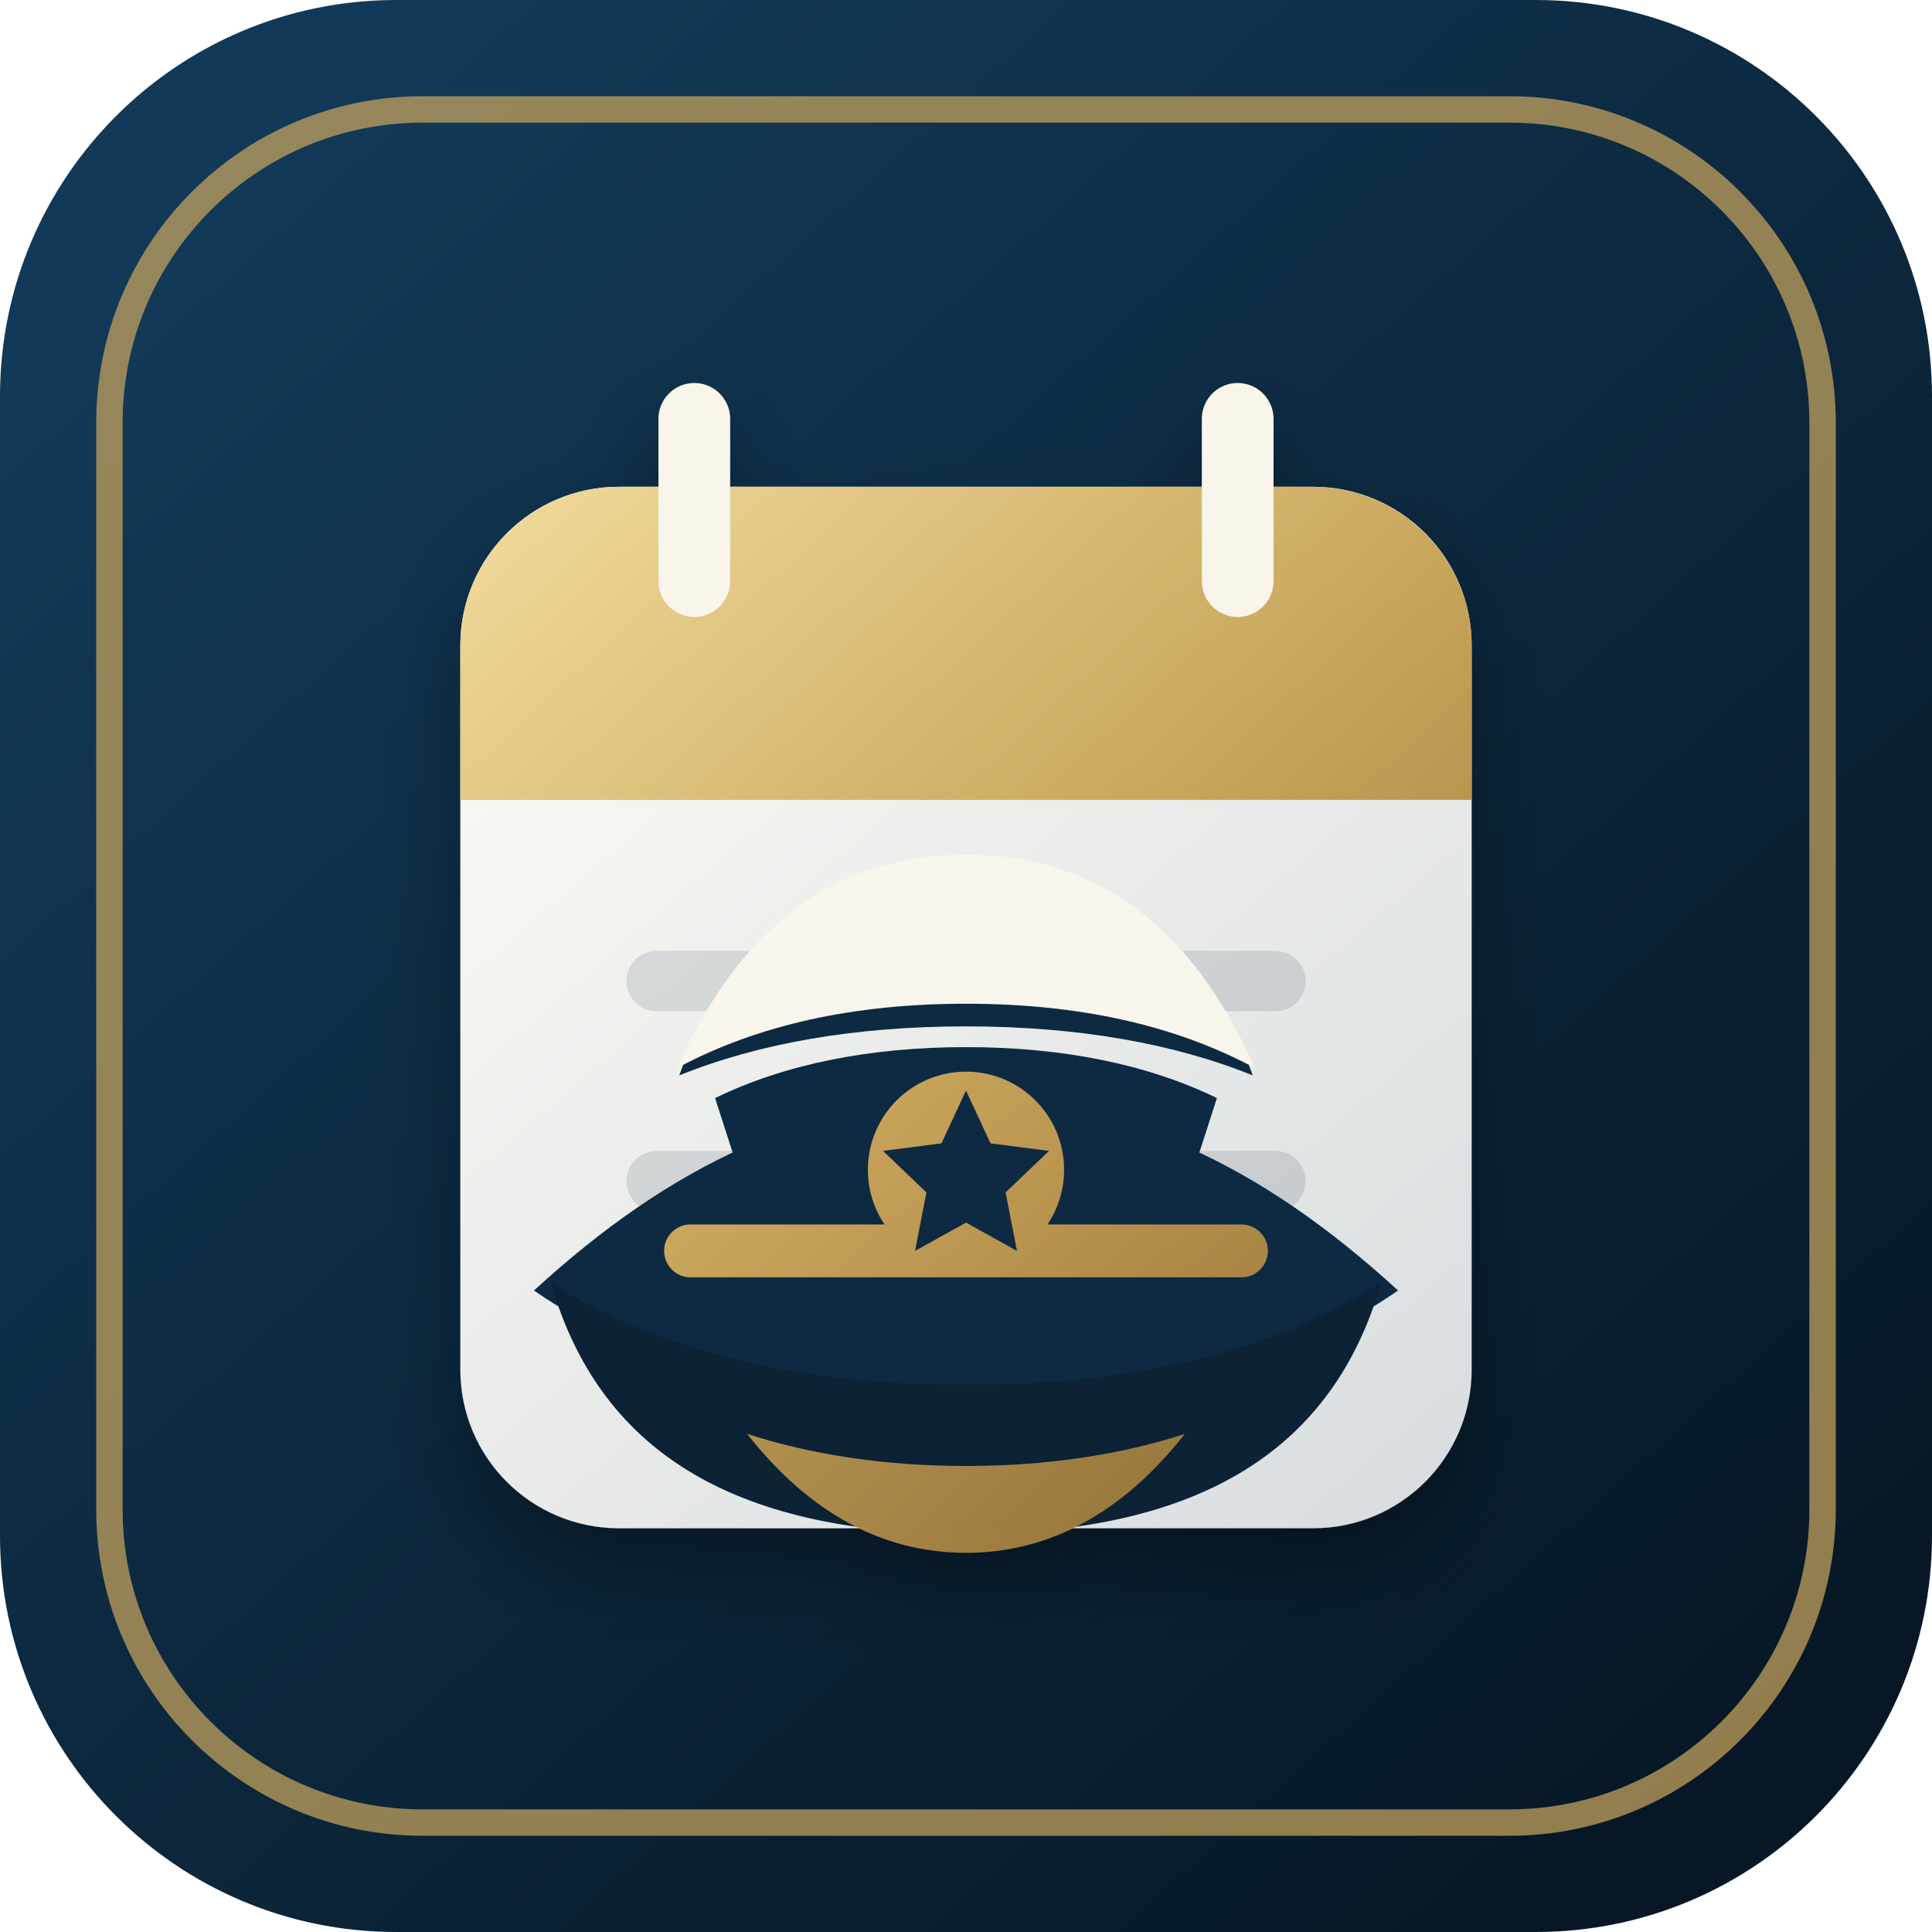
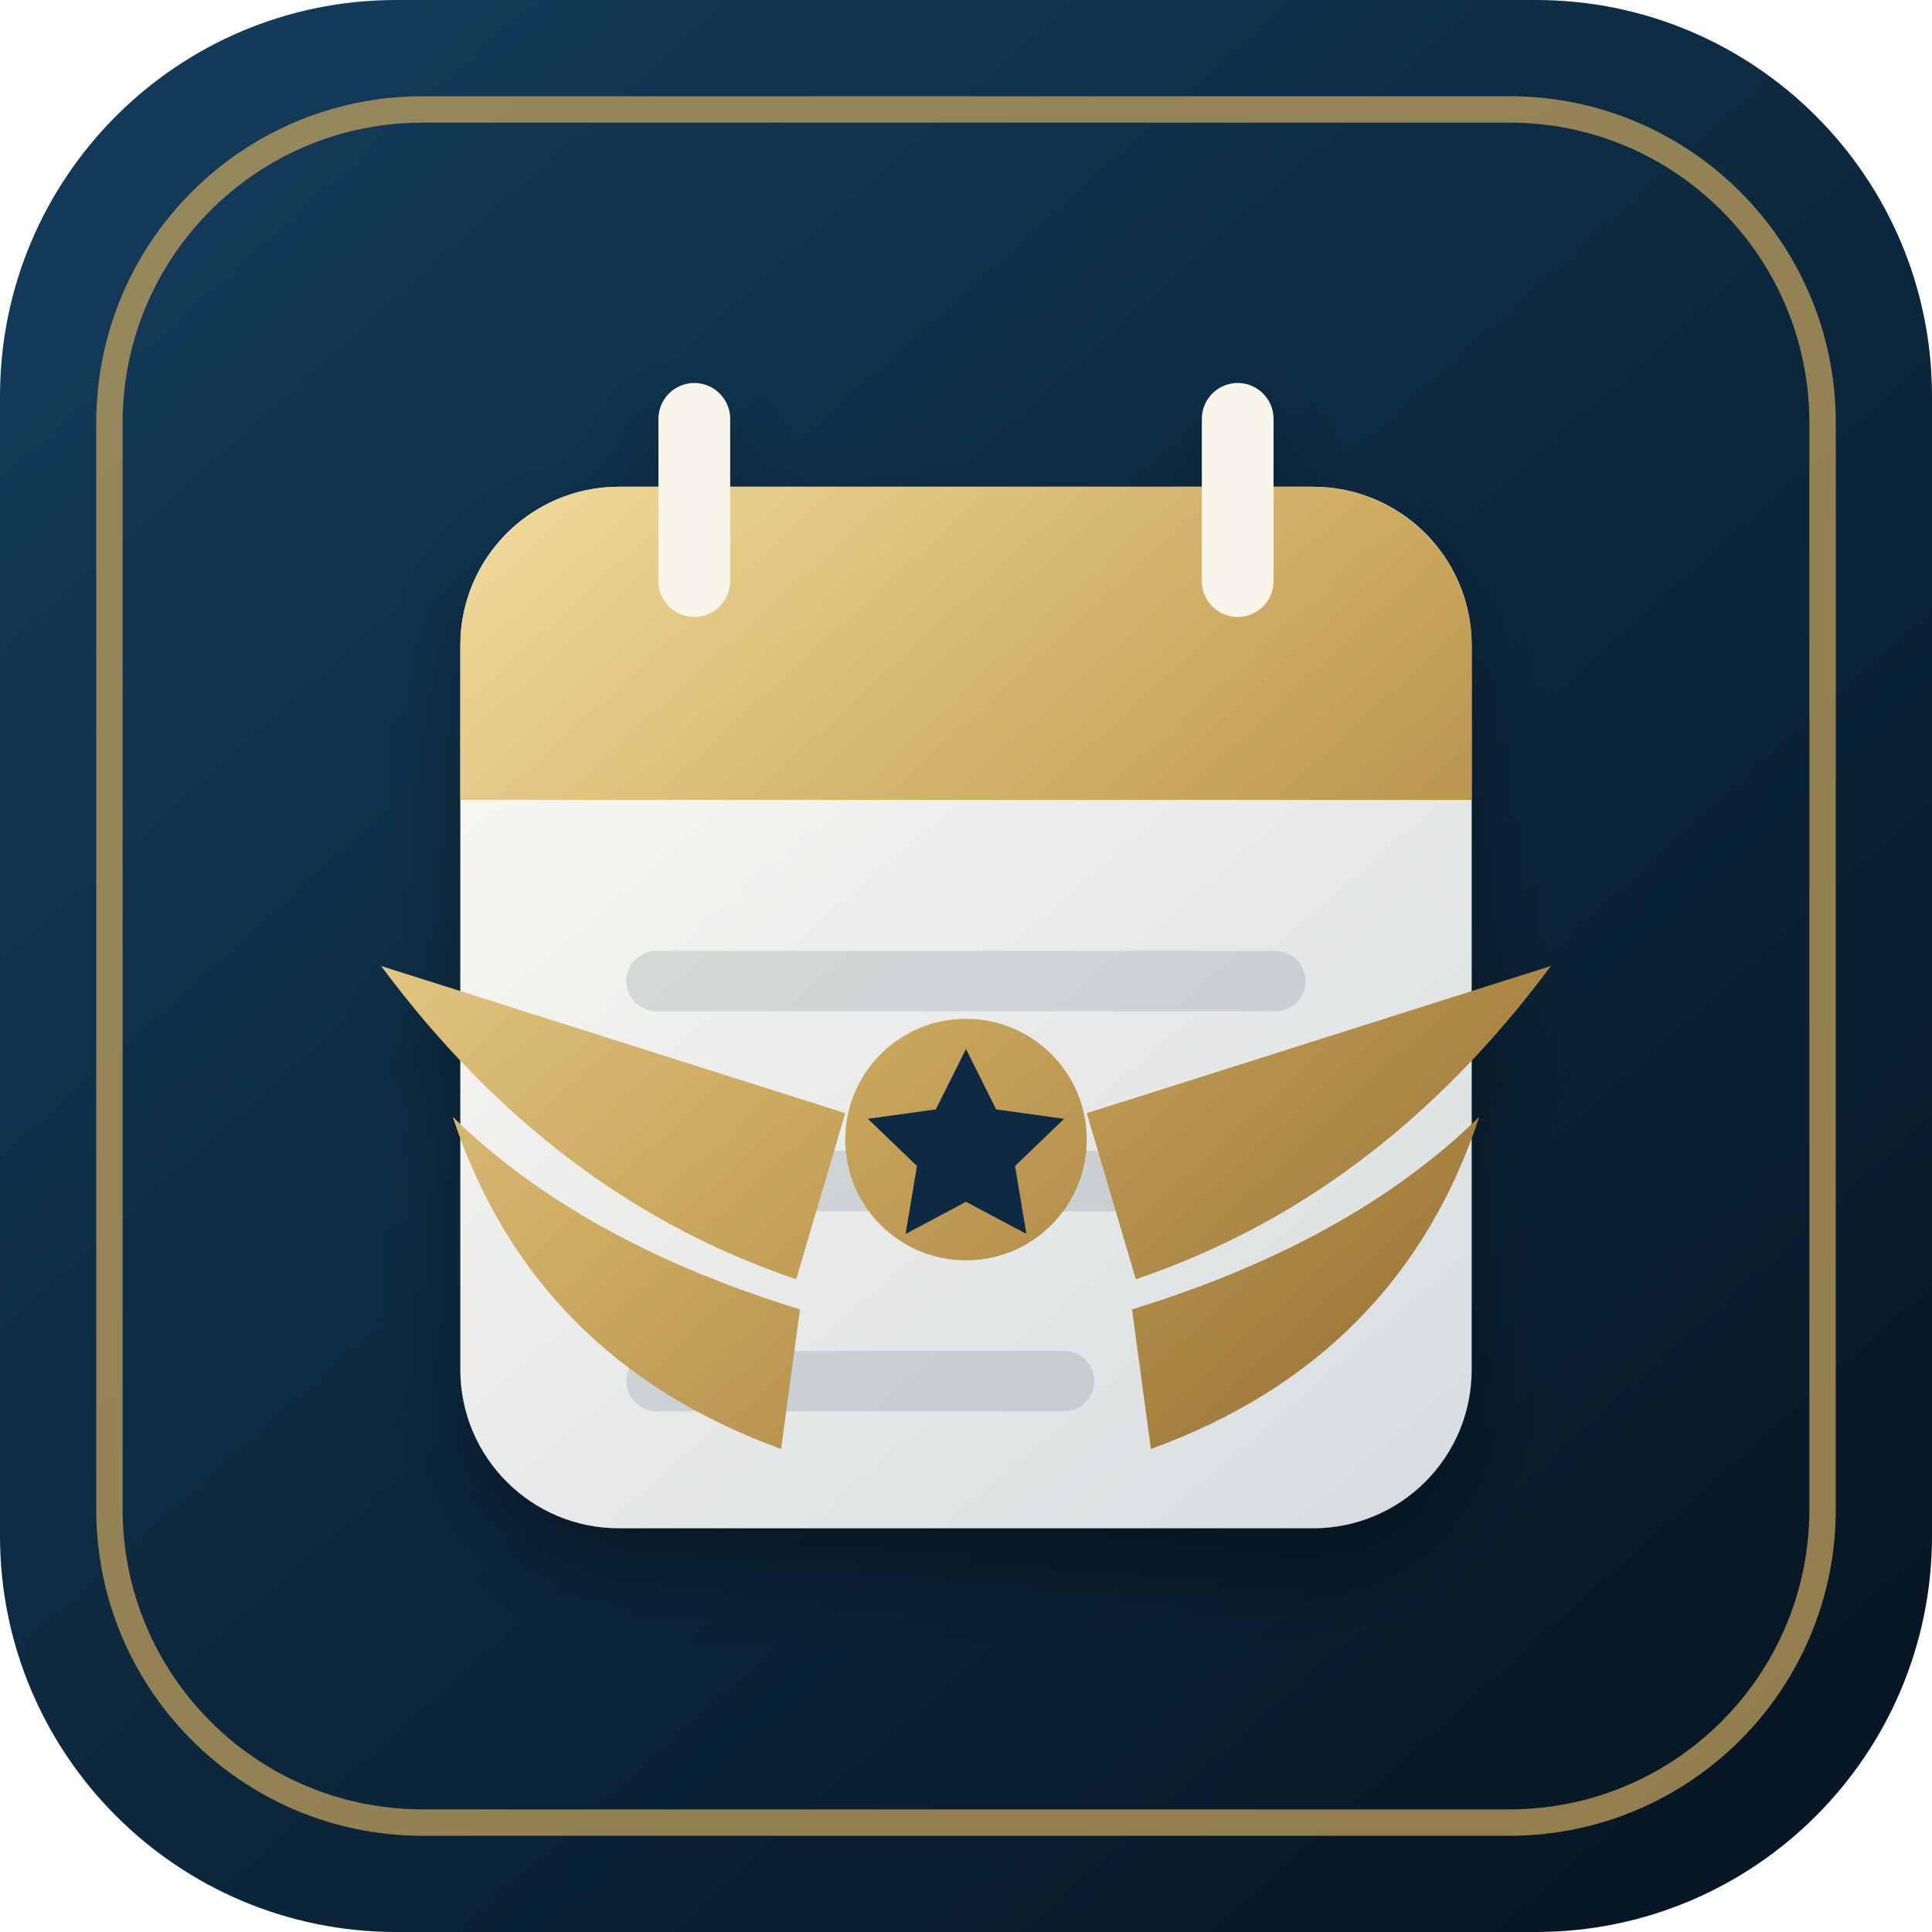
- <svg xmlns="http://www.w3.org/2000/svg" width="1024" height="1024" viewBox="0 0 1024 1024" role="img" aria-label="Calendar with pilot cap app icon">
+ <svg xmlns="http://www.w3.org/2000/svg" width="1024" height="1024" viewBox="0 0 1024 1024" role="img" aria-label="Calendar with pilot wings app icon">
  <defs>
    <linearGradient id="bg" x1="120" y1="80" x2="900" y2="950" gradientUnits="userSpaceOnUse">
      <stop offset="0" stop-color="#123a58" />
      <stop offset="1" stop-color="#071725" />
    </linearGradient>
    <linearGradient id="gold" x1="240" y1="230" x2="790" y2="830" gradientUnits="userSpaceOnUse">
      <stop offset="0" stop-color="#f4dfa1" />
      <stop offset="0.48" stop-color="#caa75d" />
      <stop offset="1" stop-color="#8d672d" />
    </linearGradient>
    <linearGradient id="paper" x1="260" y1="210" x2="760" y2="790" gradientUnits="userSpaceOnUse">
      <stop offset="0" stop-color="#fffdf6" />
      <stop offset="1" stop-color="#d8dde0" />
    </linearGradient>
    <filter id="shadow" x="-20%" y="-20%" width="140%" height="140%">
-       <feDropShadow dx="0" dy="24" stdDeviation="22" flood-color="#000000" flood-opacity="0.34" />
+       <feDropShadow dx="0" dy="24" stdDeviation="22" flood-color="#000000" flood-opacity="0.32" />
    </filter>
  </defs>
  <rect width="1024" height="1024" rx="210" fill="url(#bg)" />
  <rect x="58" y="58" width="908" height="908" rx="166" fill="none" stroke="#c8a55d" stroke-width="14" opacity="0.72" />
  <g filter="url(#shadow)">
    <rect x="244" y="258" width="536" height="552" rx="84" fill="url(#paper)" />
    <path d="M244 342c0-46 38-84 84-84h368c46 0 84 38 84 84v82H244v-82Z" fill="url(#gold)" />
    <path d="M368 222v86M656 222v86" stroke="#f9f5eb" stroke-width="38" stroke-linecap="round" />
    <path d="M348 520h328M348 626h328M348 732h216" stroke="#142f46" stroke-width="32" stroke-linecap="round" opacity="0.13" />
-     <path d="M283 684c73-67 146-101 229-101s156 34 229 101c-58 40-135 62-229 62s-171-22-229-62Z" fill="#102b43" />
-     <path d="M292 680c25 87 94 133 220 133s195-46 220-133c-55 35-128 54-220 54s-165-19-220-54Z" fill="#0a2134" />
-     <path d="M360 570c27-75 78-113 152-113s125 38 152 113c-42-17-93-26-152-26s-110 9-152 26Z" fill="#102b43" />
-     <path d="M512 453c69 0 120 38 153 113-43-23-94-34-153-34s-110 11-153 34c33-75 84-113 153-113Z" fill="#f8f5ed" />
-     <path d="M379 582c37-18 82-27 133-27s96 9 133 27l-20 62H399l-20-62Z" fill="#102b43" />
-     <path d="M366 663h292" stroke="url(#gold)" stroke-width="28" stroke-linecap="round" />
-     <circle cx="512" cy="620" r="52" fill="url(#gold)" />
-     <path d="M512 578l13 28 31 4-23 22 6 31-27-15-27 15 6-31-23-22 31-4 13-28Z" fill="#102b43" />
-     <path d="M396 760c33 42 72 63 116 63s83-21 116-63c-34 11-73 17-116 17s-82-6-116-17Z" fill="url(#gold)" opacity="0.94" />
+     <g fill="url(#gold)">
+       <circle cx="512" cy="604" r="64" />
+       <path d="M512 556l16 32 36 5-26 25 6 36-32-17-32 17 6-36-26-25 36-5 16-32Z" fill="#102b43" />
+       <path d="M448 590 202 512c61 82 134 137 220 166l26-88Z" />
+       <path d="M576 590 822 512c-61 82-134 137-220 166l-26-88Z" />
+       <path d="M424 694c-78-24-139-58-184-102 28 85 86 144 174 176l10-74Z" />
+       <path d="M600 694c78-24 139-58 184-102-28 85-86 144-174 176l-10-74Z" />
+     </g>
  </g>
</svg>
